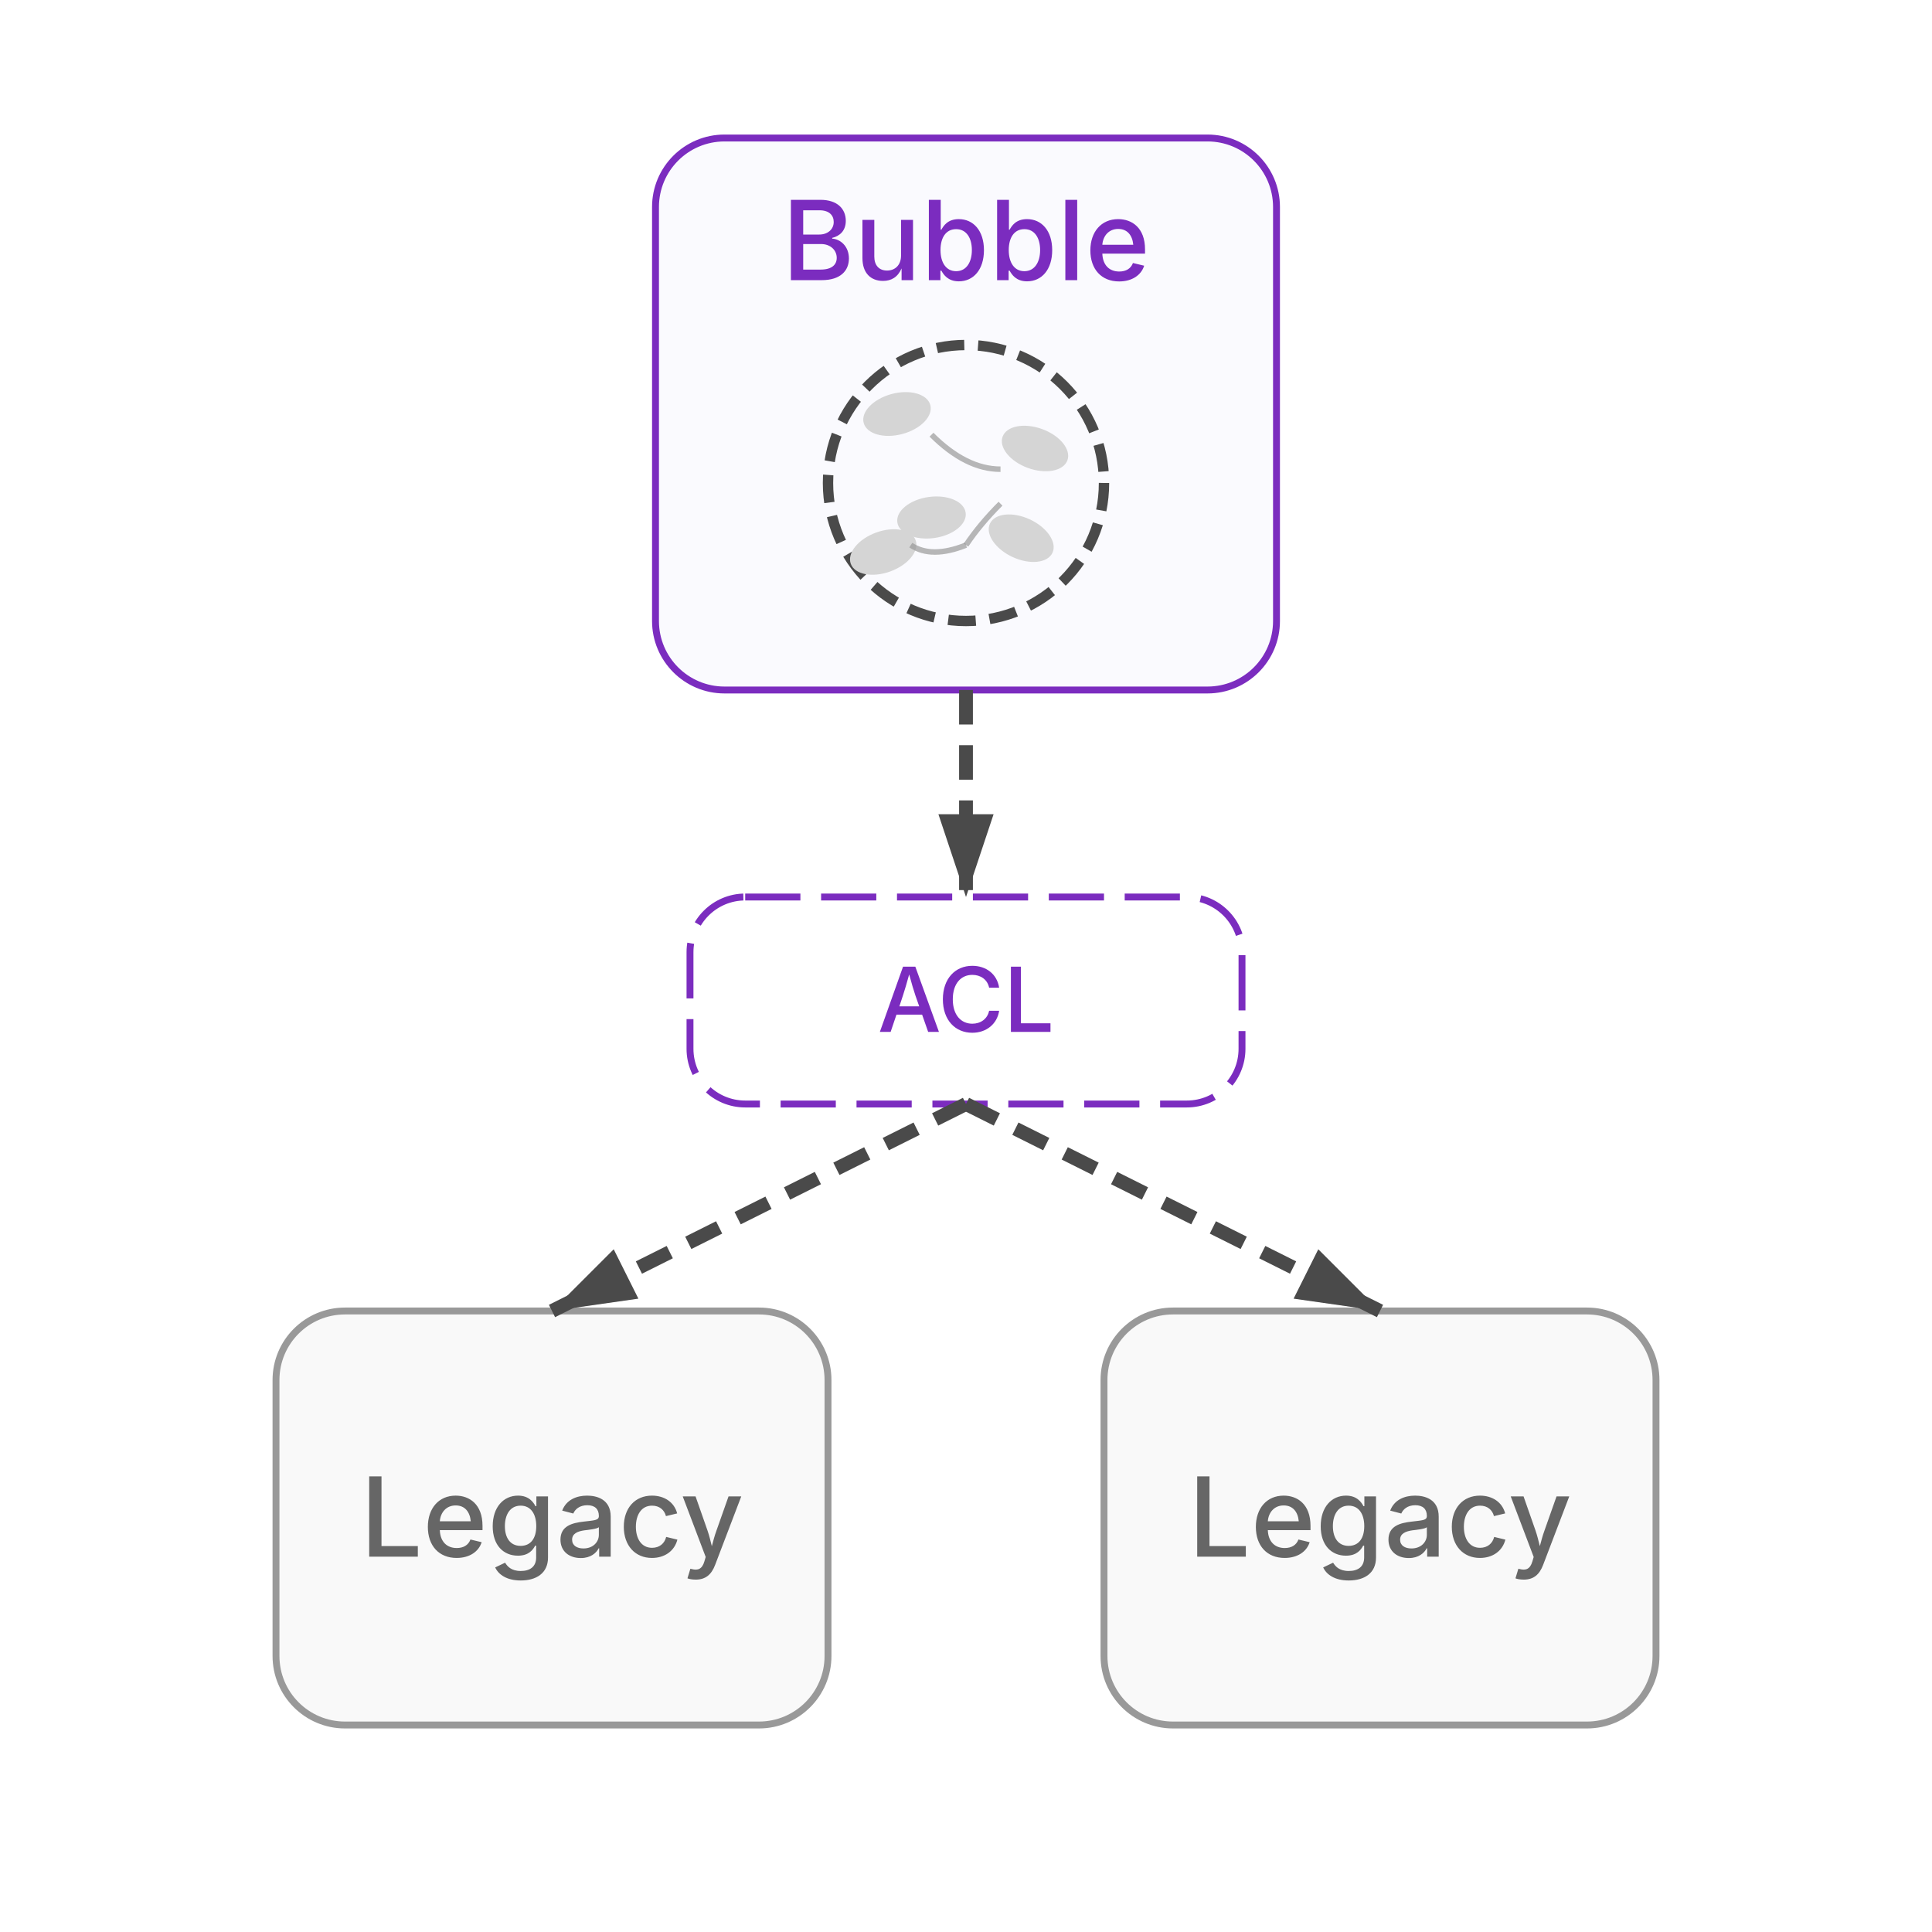
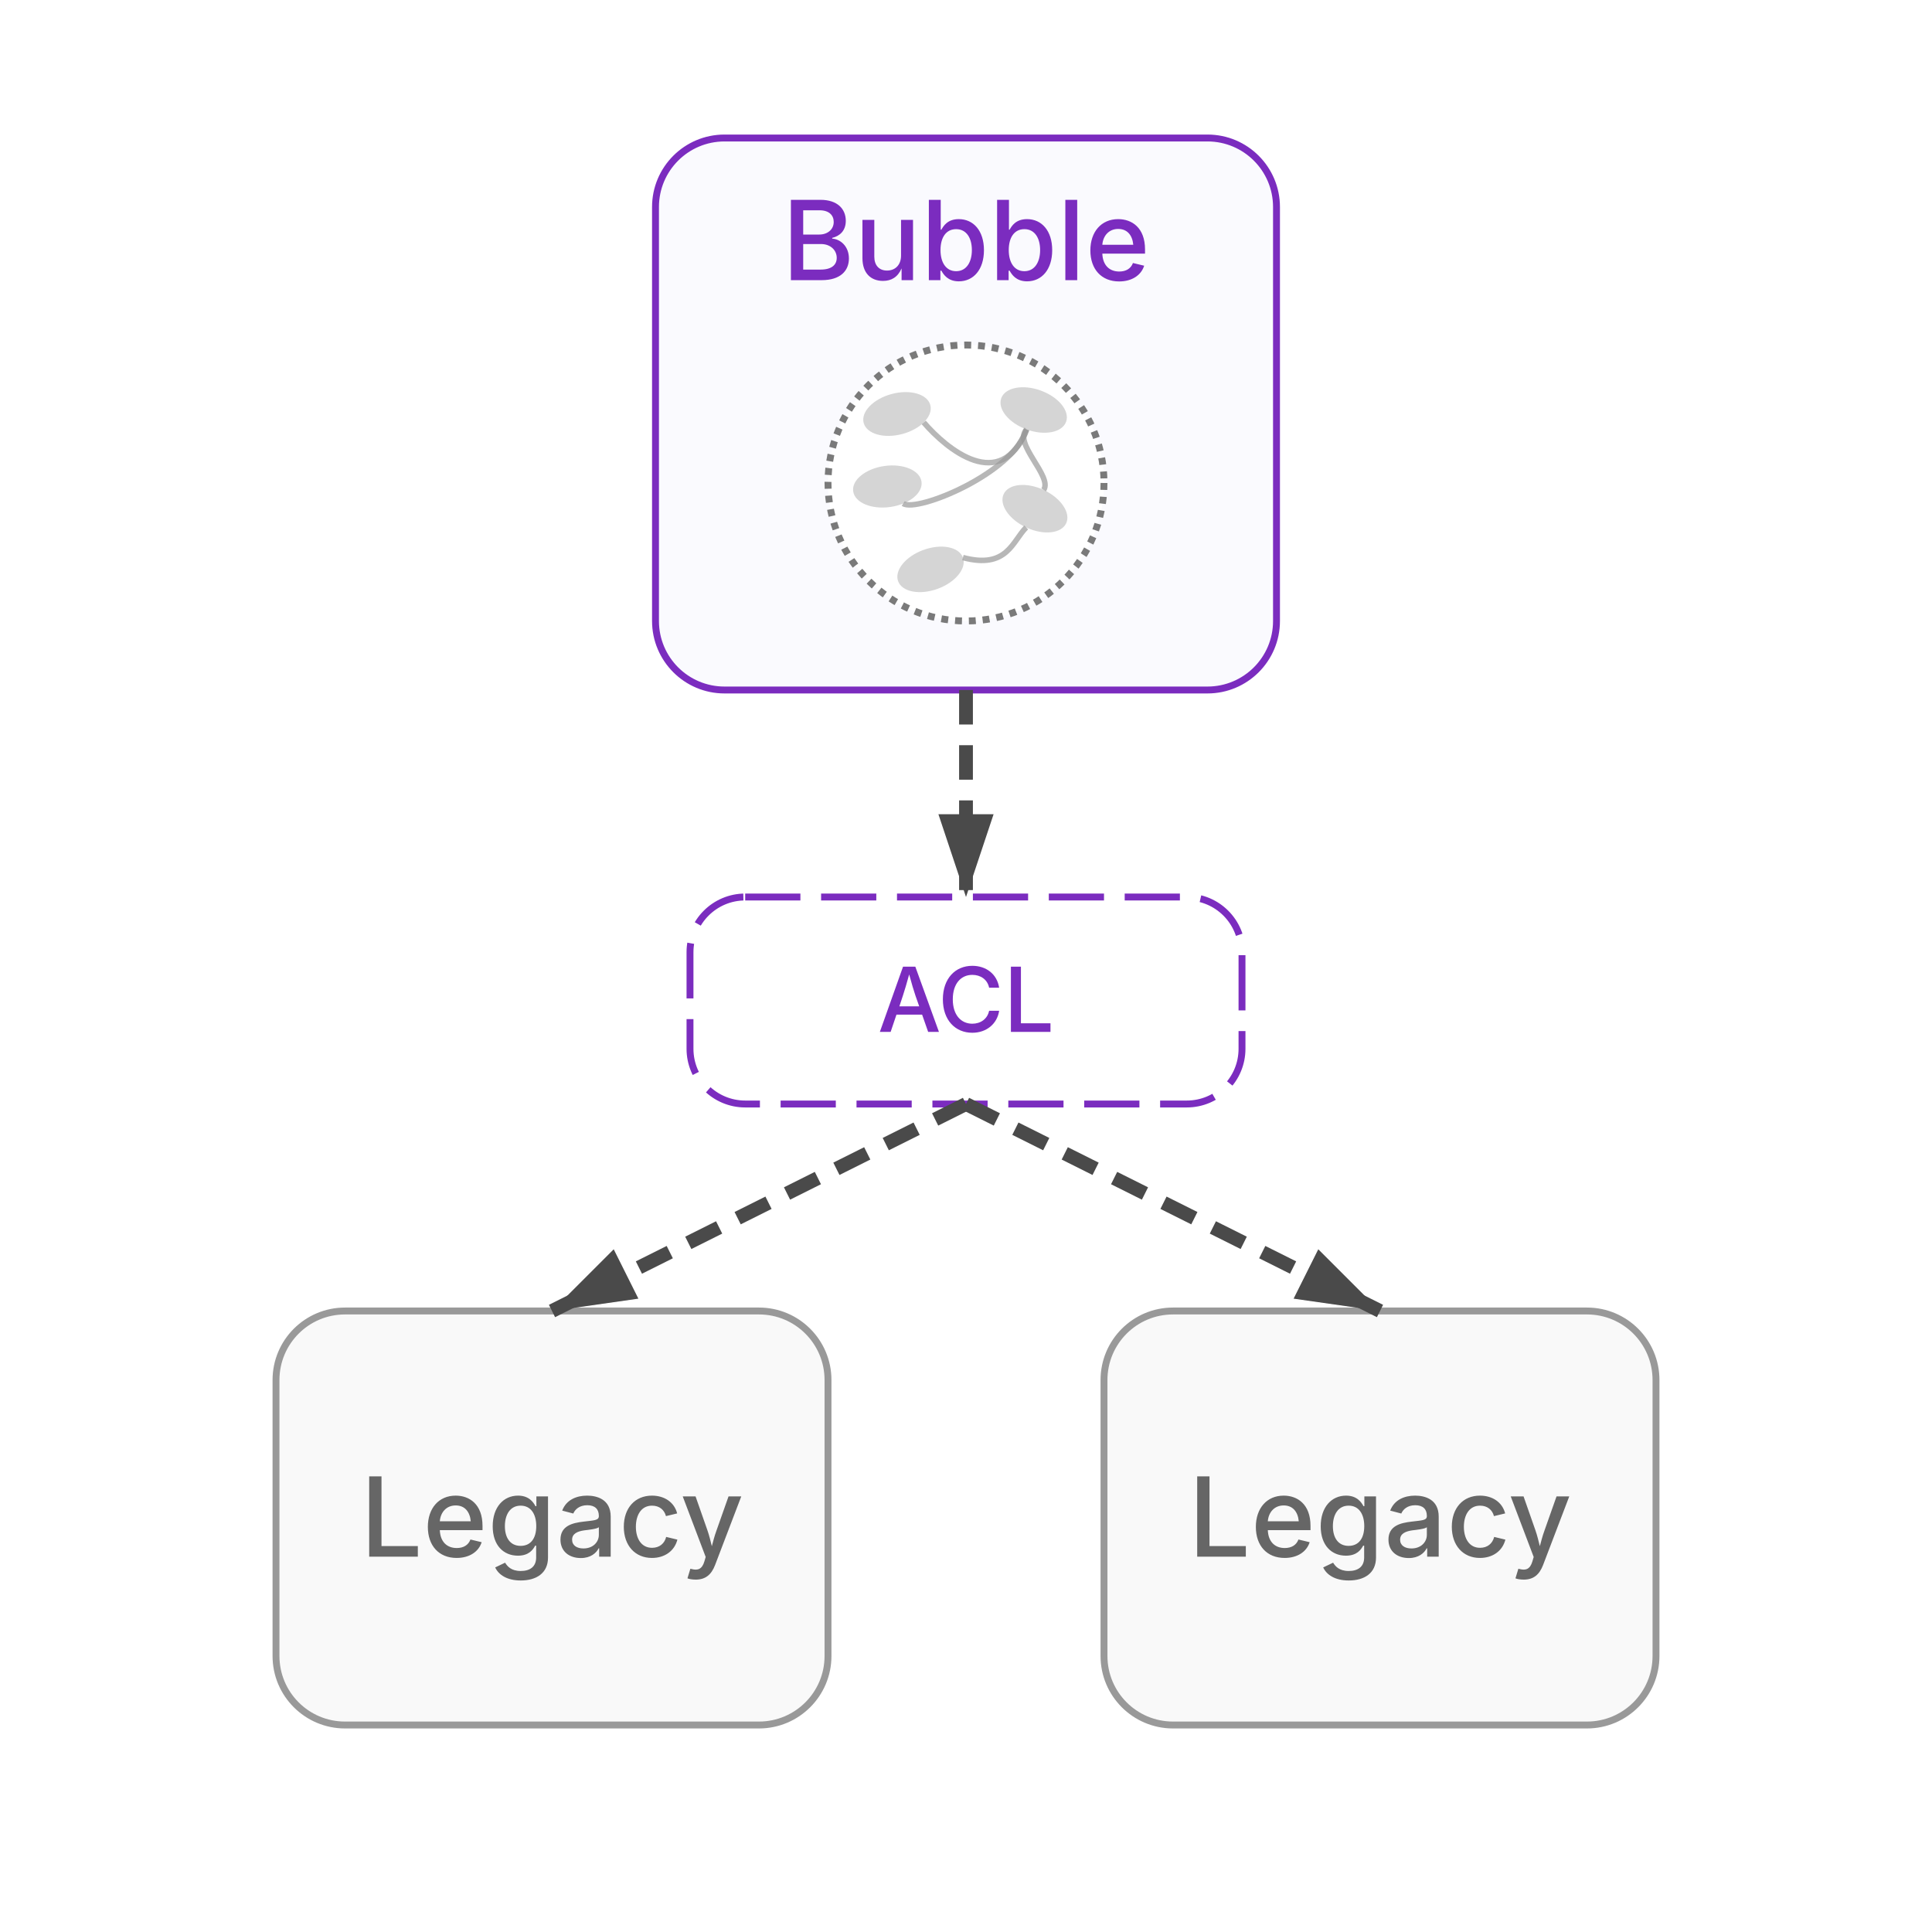
- <svg xmlns="http://www.w3.org/2000/svg" width="280" height="280">
-   <defs>
+ <svg xmlns="http://www.w3.org/2000/svg" width="280" height="280" version="1.1" id="svg12">
+   <defs id="defs1">
    <marker id="arrowhead" markerWidth="12" markerHeight="8" refX="12" refY="4" orient="auto" markerUnits="userSpaceOnUse">
-       <polygon points="0,0 12,4 0,8" fill="#4a4a4a" />
+       <polygon points="0,0 12,4 0,8" fill="#4a4a4a" id="polygon1" />
    </marker>
  </defs>
-   <rect width="280" height="280" fill="#ffffff" />
-   <rect x="95" y="20" width="90" height="80" rx="10" fill="#fafafe" stroke="#7b2cbf" stroke-width="1" />
-   <text x="140" y="35" text-anchor="middle" font-family="Inter, -apple-system, BlinkMacSystemFont, Segoe UI, Roboto, sans-serif" font-size="16" font-weight="500" fill="#7b2cbf" dy="0.35em">Bubble</text>
-   <circle cx="140" cy="70" r="20" fill="none" stroke="#4a4a4a" stroke-width="1.5" stroke-dasharray="4,2" />
-   <ellipse cx="130" cy="60" rx="5" ry="3" fill="#d5d5d5" transform="rotate(-15 130 60)" />
-   <ellipse cx="150" cy="65" rx="5" ry="3" fill="#d5d5d5" transform="rotate(20 150 65)" />
-   <ellipse cx="135" cy="75" rx="5" ry="3" fill="#d5d5d5" transform="rotate(-8 135 75)" />
-   <ellipse cx="148" cy="78" rx="5" ry="3" fill="#d5d5d5" transform="rotate(25 148 78)" />
-   <ellipse cx="128" cy="80" rx="5" ry="3" fill="#d5d5d5" transform="rotate(-20 128 80)" />
-   <path d="M 135 63 Q 140 68 145 68" stroke="#999999" stroke-width="0.8" fill="none" opacity="0.7" />
-   <path d="M 145 73 Q 142 76 140 79" stroke="#999999" stroke-width="0.8" fill="none" opacity="0.7" />
-   <path d="M 140 79 Q 135 81 132 79" stroke="#999999" stroke-width="0.8" fill="none" opacity="0.7" />
-   <rect x="100" y="130" width="80" height="30" rx="8" fill="none" stroke="#7b2cbf" stroke-width="1" stroke-dasharray="8,3" />
-   <text x="140" y="145" text-anchor="middle" font-family="Inter, -apple-system, BlinkMacSystemFont, Segoe UI, Roboto, sans-serif" font-size="13" font-weight="500" fill="#7b2cbf" dy="0.35em">ACL</text>
-   <rect x="40" y="190" width="80" height="60" rx="10" fill="#f9f9f9" stroke="#999999" stroke-width="1" />
-   <text x="80" y="220" text-anchor="middle" font-family="Inter, -apple-system, BlinkMacSystemFont, Segoe UI, Roboto, sans-serif" font-size="16" font-weight="500" fill="#666666" dy="0.35em">Legacy</text>
-   <rect x="160" y="190" width="80" height="60" rx="10" fill="#f9f9f9" stroke="#999999" stroke-width="1" />
-   <text x="200" y="220" text-anchor="middle" font-family="Inter, -apple-system, BlinkMacSystemFont, Segoe UI, Roboto, sans-serif" font-size="16" font-weight="500" fill="#666666" dy="0.35em">Legacy</text>
-   <line x1="140" y1="100" x2="140" y2="130" stroke="#4a4a4a" stroke-width="2" stroke-dasharray="5,3" marker-end="url(#arrowhead)" />
-   <line x1="140" y1="160" x2="80" y2="190" stroke="#4a4a4a" stroke-width="2" stroke-dasharray="5,3" marker-end="url(#arrowhead)" />
-   <line x1="140" y1="160" x2="200" y2="190" stroke="#4a4a4a" stroke-width="2" stroke-dasharray="5,3" marker-end="url(#arrowhead)" />
+   <rect width="280" height="280" fill="#ffffff" id="rect1" />
+   <rect x="95" y="20" width="90" height="80" rx="10" fill="#fafafe" stroke="#7b2cbf" stroke-width="1" id="rect2" />
+   <text x="140" y="35" text-anchor="middle" font-family="Inter, -apple-system, BlinkMacSystemFont, Segoe UI, Roboto, sans-serif" font-size="16" font-weight="500" fill="#7b2cbf" dy="0.35em" id="text2">Bubble</text>
+   <circle cx="140" cy="70" r="20" fill="none" stroke="#4a4a4a" stroke-width="1.5" stroke-dasharray="4,2" id="circle2" style="stroke-width:1;stroke-dasharray:1, 1;stroke-dashoffset:0;stroke:#7a7a7a;stroke-opacity:1;fill:#ffffff;fill-opacity:1" />
+   <ellipse cx="130" cy="60" rx="5" ry="3" fill="#d5d5d5" transform="rotate(-15 130 60)" id="ellipse2" />
+   <ellipse cx="161.097" cy="4.599" rx="5" ry="3" fill="#d5d5d5" transform="rotate(20)" id="ellipse3" />
+   <ellipse cx="117.538" cy="87.718" rx="5" ry="3" fill="#d5d5d5" transform="rotate(-8)" id="ellipse4" />
+   <ellipse cx="167.092" cy="3.428" rx="5" ry="3" fill="#d5d5d5" transform="rotate(25)" id="ellipse5" />
+   <ellipse cx="98.502" cy="123.667" rx="5" ry="3" fill="#d5d5d5" transform="rotate(-20)" id="ellipse6" />
+   <path d="m 133.874,61.224 c 3.311,3.856 11.168,10.394 14.909,1.015" stroke="#999999" stroke-width="0.8" fill="none" opacity="0.7" id="path6" />
+   <path d="m 148.783,62.239 c -2,2 3.806,6.765 2.473,8.765" stroke="#999999" stroke-width="0.8" fill="none" opacity="0.7" id="path7" />
+   <path d="m 148.721,76.442 c -2,2 -2.759,6.077 -9.164,4.367" stroke="#999999" stroke-width="0.8" fill="none" opacity="0.7" id="path7-3" />
+   <path d="m 148.783,62.239 c -1.877,6.338 -15.884,12.072 -17.884,10.739" stroke="#999999" stroke-width="0.8" fill="none" opacity="0.7" id="path8" />
+   <rect x="100" y="130" width="80" height="30" rx="8" fill="none" stroke="#7b2cbf" stroke-width="1" stroke-dasharray="8,3" id="rect8" />
+   <text x="140" y="145" text-anchor="middle" font-family="Inter, -apple-system, BlinkMacSystemFont, Segoe UI, Roboto, sans-serif" font-size="13" font-weight="500" fill="#7b2cbf" dy="0.35em" id="text8">ACL</text>
+   <rect x="40" y="190" width="80" height="60" rx="10" fill="#f9f9f9" stroke="#999999" stroke-width="1" id="rect9" />
+   <text x="80" y="220" text-anchor="middle" font-family="Inter, -apple-system, BlinkMacSystemFont, Segoe UI, Roboto, sans-serif" font-size="16" font-weight="500" fill="#666666" dy="0.35em" id="text9">Legacy</text>
+   <rect x="160" y="190" width="80" height="60" rx="10" fill="#f9f9f9" stroke="#999999" stroke-width="1" id="rect10" />
+   <text x="200" y="220" text-anchor="middle" font-family="Inter, -apple-system, BlinkMacSystemFont, Segoe UI, Roboto, sans-serif" font-size="16" font-weight="500" fill="#666666" dy="0.35em" id="text10">Legacy</text>
+   <line x1="140" y1="100" x2="140" y2="130" stroke="#4a4a4a" stroke-width="2" stroke-dasharray="5,3" marker-end="url(#arrowhead)" id="line10" />
+   <line x1="140" y1="160" x2="80" y2="190" stroke="#4a4a4a" stroke-width="2" stroke-dasharray="5,3" marker-end="url(#arrowhead)" id="line11" />
+   <line x1="140" y1="160" x2="200" y2="190" stroke="#4a4a4a" stroke-width="2" stroke-dasharray="5,3" marker-end="url(#arrowhead)" id="line12" />
</svg>
